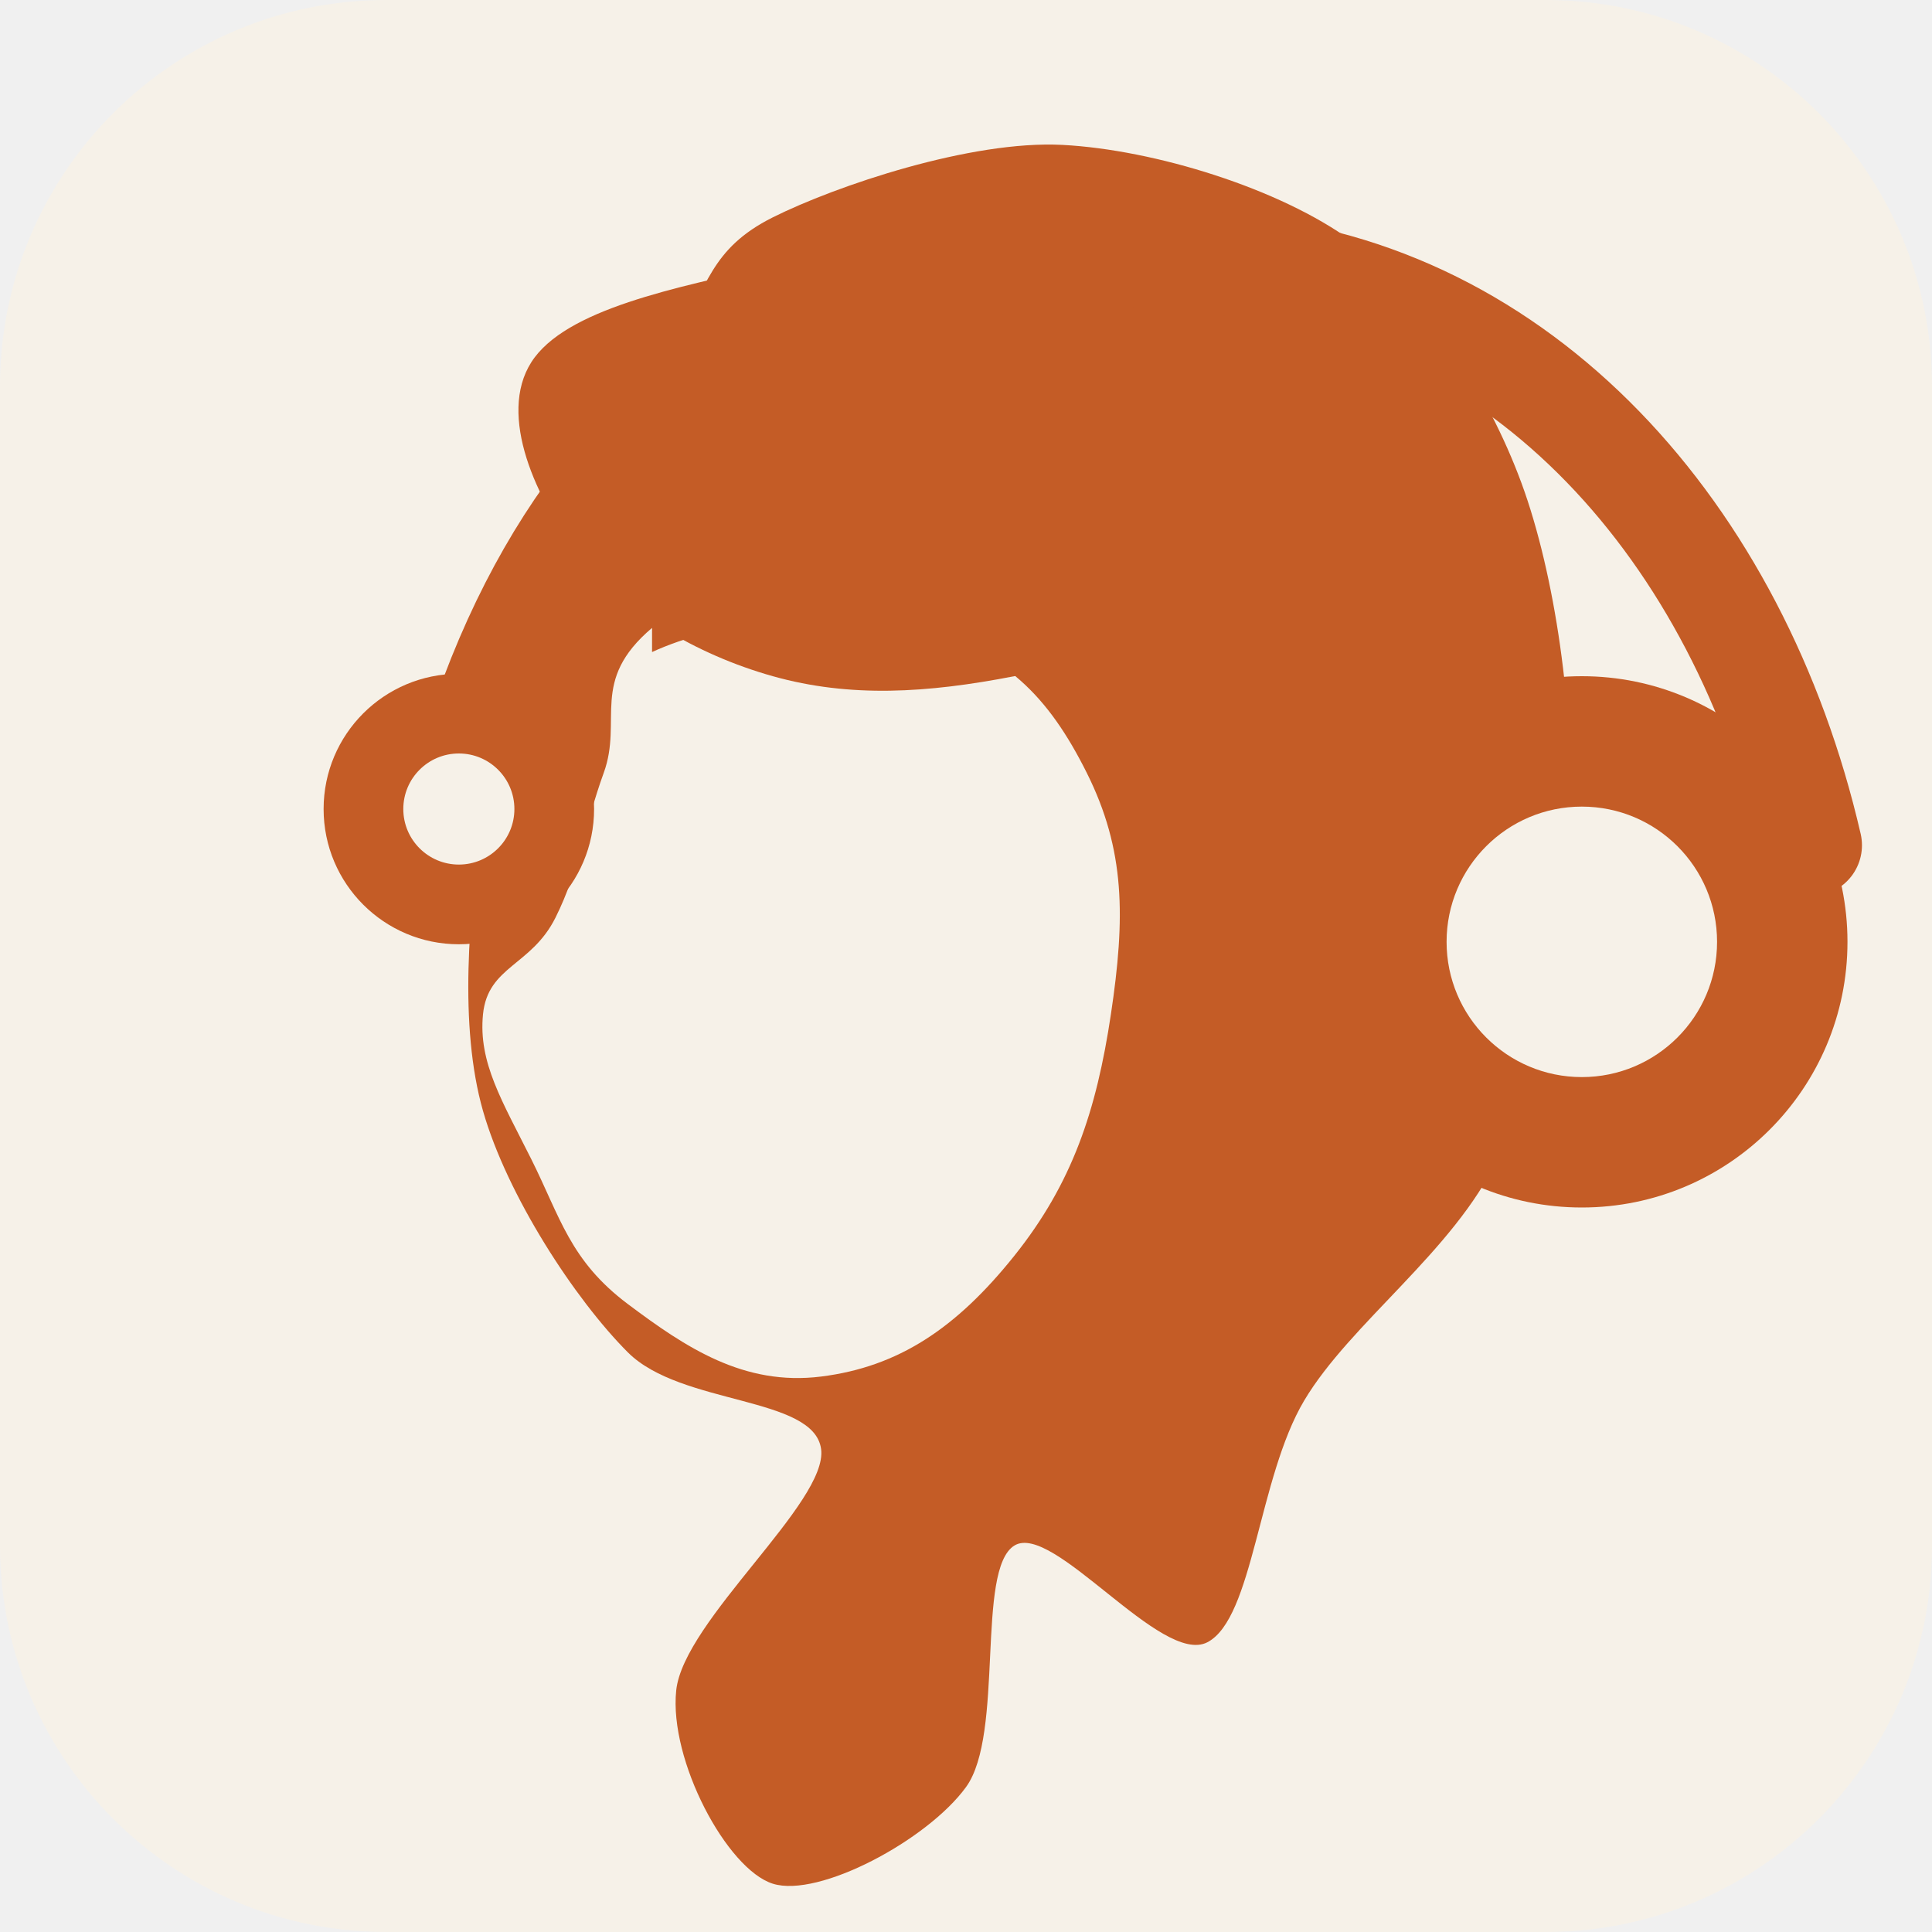
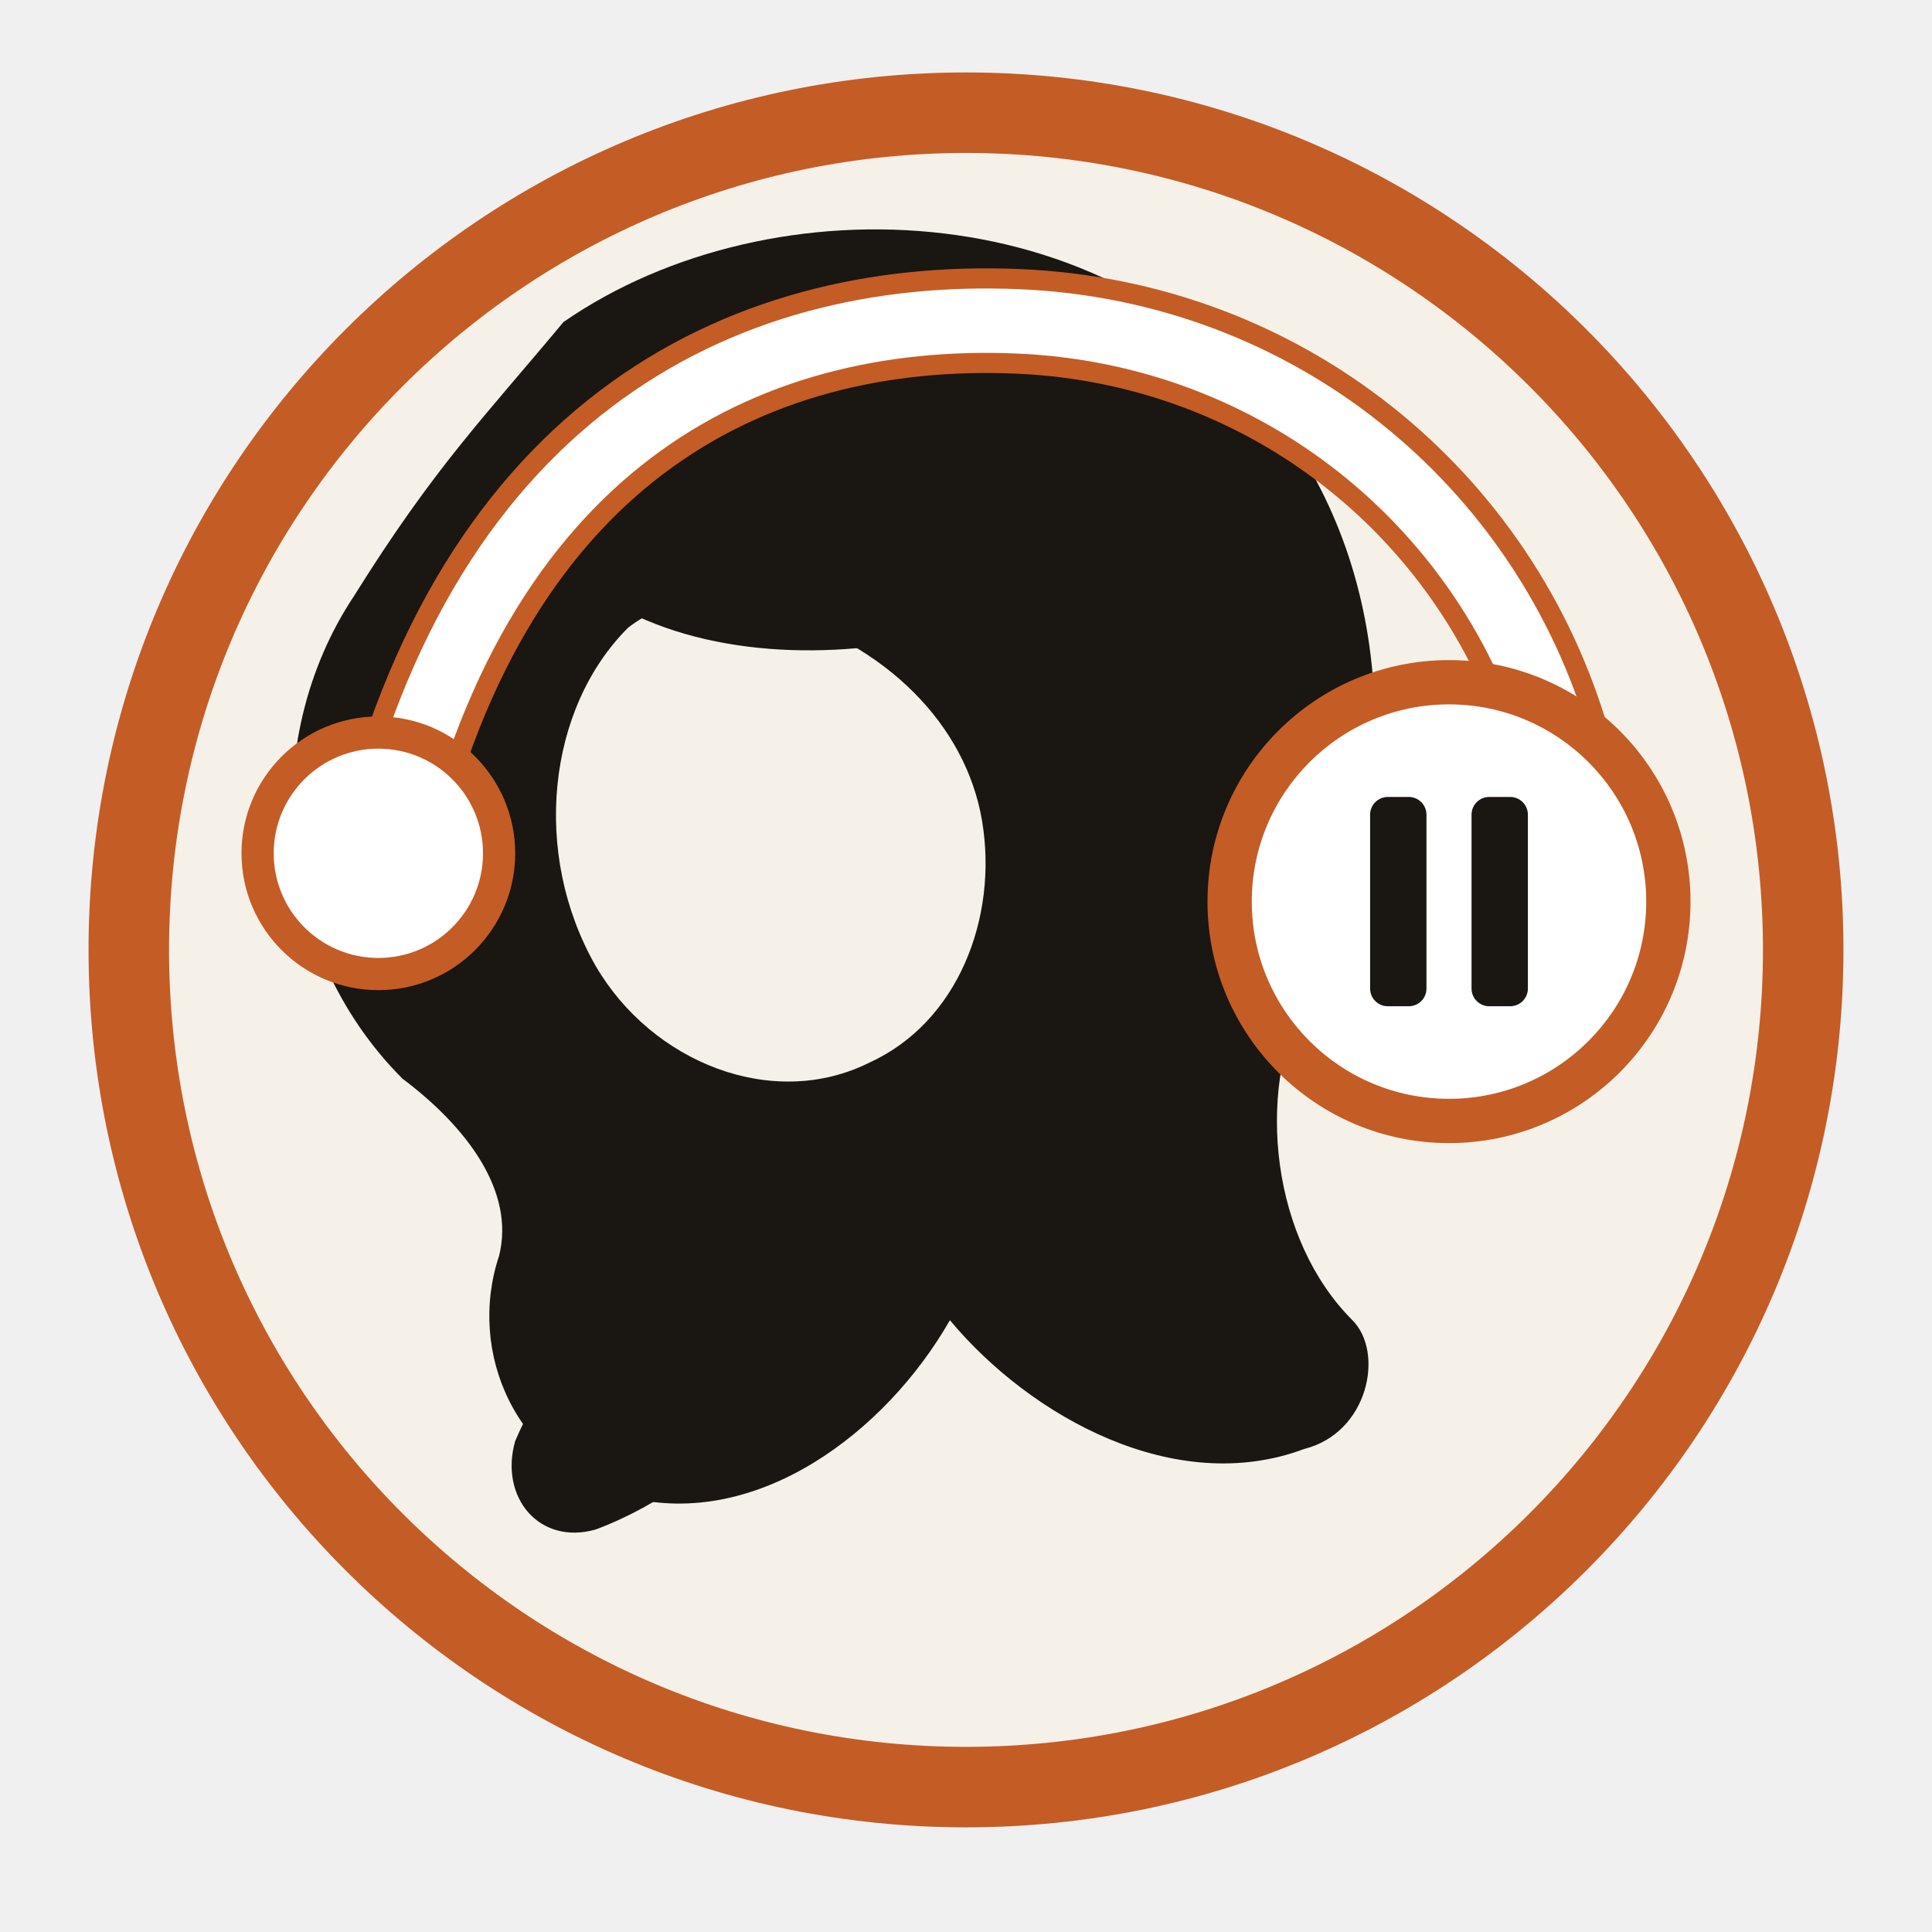
- <svg xmlns="http://www.w3.org/2000/svg" viewBox="0 0 80 80" fill="none">
-   <rect width="80" height="80" rx="16" fill="#f6f1e8" />
-   <path fill="#c45c26" d="M32 9c2.6-1.3 8.2-3.2 12-3 3.8.2 9 1.8 12 4 3 2.2 5.6 6.2 7 10 1.4 3.8 2.2 9.5 2 14-.2 4.5-1.2 10.2-3 14-1.8 3.8-6.1 6.8-8 10-1.9 3.2-2.1 9-4 10-1.9 1-6.4-5-8-4-1.6 1-.4 7.8-2 10-1.6 2.2-6.1 4.6-8 4-1.9-.6-4.3-5.1-4-8 .3-2.9 6.3-7.8 6-10-.3-2.2-5.8-1.8-8-4-2.2-2.2-5-6.5-6-10-1-3.5-.6-8.2 0-12 .6-3.8 2.7-8.8 4-12 1.3-3.2 2.7-5.9 4-8 1.3-2.1 1.4-3.7 4-5Z" />
-   <path fill="#f6f1e8" d="M27 27c2.6-1.2 7.4-2 11-1 3.6 1 5.4 2.8 7 6 1.6 3.2 1.6 6 1 10-.6 4-1.6 7-4 10-2.4 3-4.8 4.6-8 5-3.2.4-5.6-1.2-8-3-2.4-1.8-2.8-3.6-4-6-1.2-2.4-2.2-4-2-6 .2-2 2-2 3-4 1-2 1.2-3.8 2-6 .8-2.2-.6-3.8 2-6Z" />
-   <path fill="#c45c26" d="M22 15c1.4-2.2 6-3.1 10-4 4-.9 8-1.5 12-1 4 .5 8.6 1.5 10 4 1.4 2.5.2 7.5-2 10-2.2 2.5-6.4 3.3-10 4-3.6.7-6.8.9-10 0-3.2-.9-6.2-2.7-8-5-1.8-2.3-3.4-5.8-2-8Z" />
-   <path d="M19 33C24 14 38 9 51 11c12 1 21 11 24 24" stroke="#c45c26" stroke-width="4.2" stroke-linecap="round" />
-   <circle cx="19" cy="33.5" r="5.6" fill="#c45c26" />
-   <circle cx="19" cy="33.5" r="2.3" fill="#f6f1e8" />
-   <circle cx="65.5" cy="39" r="11" fill="#c45c26" />
-   <circle cx="65.5" cy="39" r="5.6" fill="#f6f1e8" />
+ <svg xmlns="http://www.w3.org/2000/svg" viewBox="0 0 240 240" fill="none">
+   <circle cx="120" cy="118" r="104" fill="#f6f1e8" />
+   <circle cx="120" cy="118" r="104" fill="none" stroke="#c45c26" stroke-width="10" />
+   <clipPath id="c">
+     <circle cx="120" cy="118" r="99" />
+   </clipPath>
+   <g clip-path="url(#c)">
+     <path fill="#1a1612" d="M70 40c26-18 70-16 90 14 14 20 14 48 2 70-6 12-4 30 6 40 4 4 2 14-6 16-16 6-34-4-44-16-8 14-24 26-40 22-14-4-20-18-16-30 2-8-4-16-12-22C34 118 32 92 44 74c10-16 16-22 26-34Z" />
+     <path fill="#f6f1e8" d="M78 78c-10 10-12 28-4 42 7 12 22 18 34 12 11-5 16-18 14-30-2-12-12-22-26-26-6-2-13-2-18 2Z" />
+     <path fill="#1a1612" d="M68 54c24-16 62-16 84 0-10 8-22 16-32 24-14 4-30 4-42-2-5-6-8-14-10-22Z" />
+     <path fill="#1a1612" d="M104 150c0 18-14 34-30 40-7 2-12-4-10-11 6-14 18-24 28-31 4 0 10 0 12 2Z" />
+   </g>
+   <path d="M48 106C60 54 94 38 128 40c32 2 58 24 66 54" fill="none" stroke="#c45c26" stroke-width="13" stroke-linecap="round" />
+   <path d="M48 106C60 54 94 38 128 40c32 2 58 24 66 54" fill="none" stroke="#fff" stroke-width="8" stroke-linecap="round" />
+   <circle cx="47" cy="106" r="17" fill="#c45c26" />
+   <circle cx="47" cy="106" r="13" fill="#fff" />
+   <circle cx="180" cy="112" r="30" fill="#c45c26" />
+   <circle cx="180" cy="112" r="24.5" fill="#fff" />
+   <rect x="170.2" y="99" width="7" height="26" rx="2.2" fill="#1a1612" />
+   <rect x="182.8" y="99" width="7" height="26" rx="2.2" fill="#1a1612" />
</svg>
